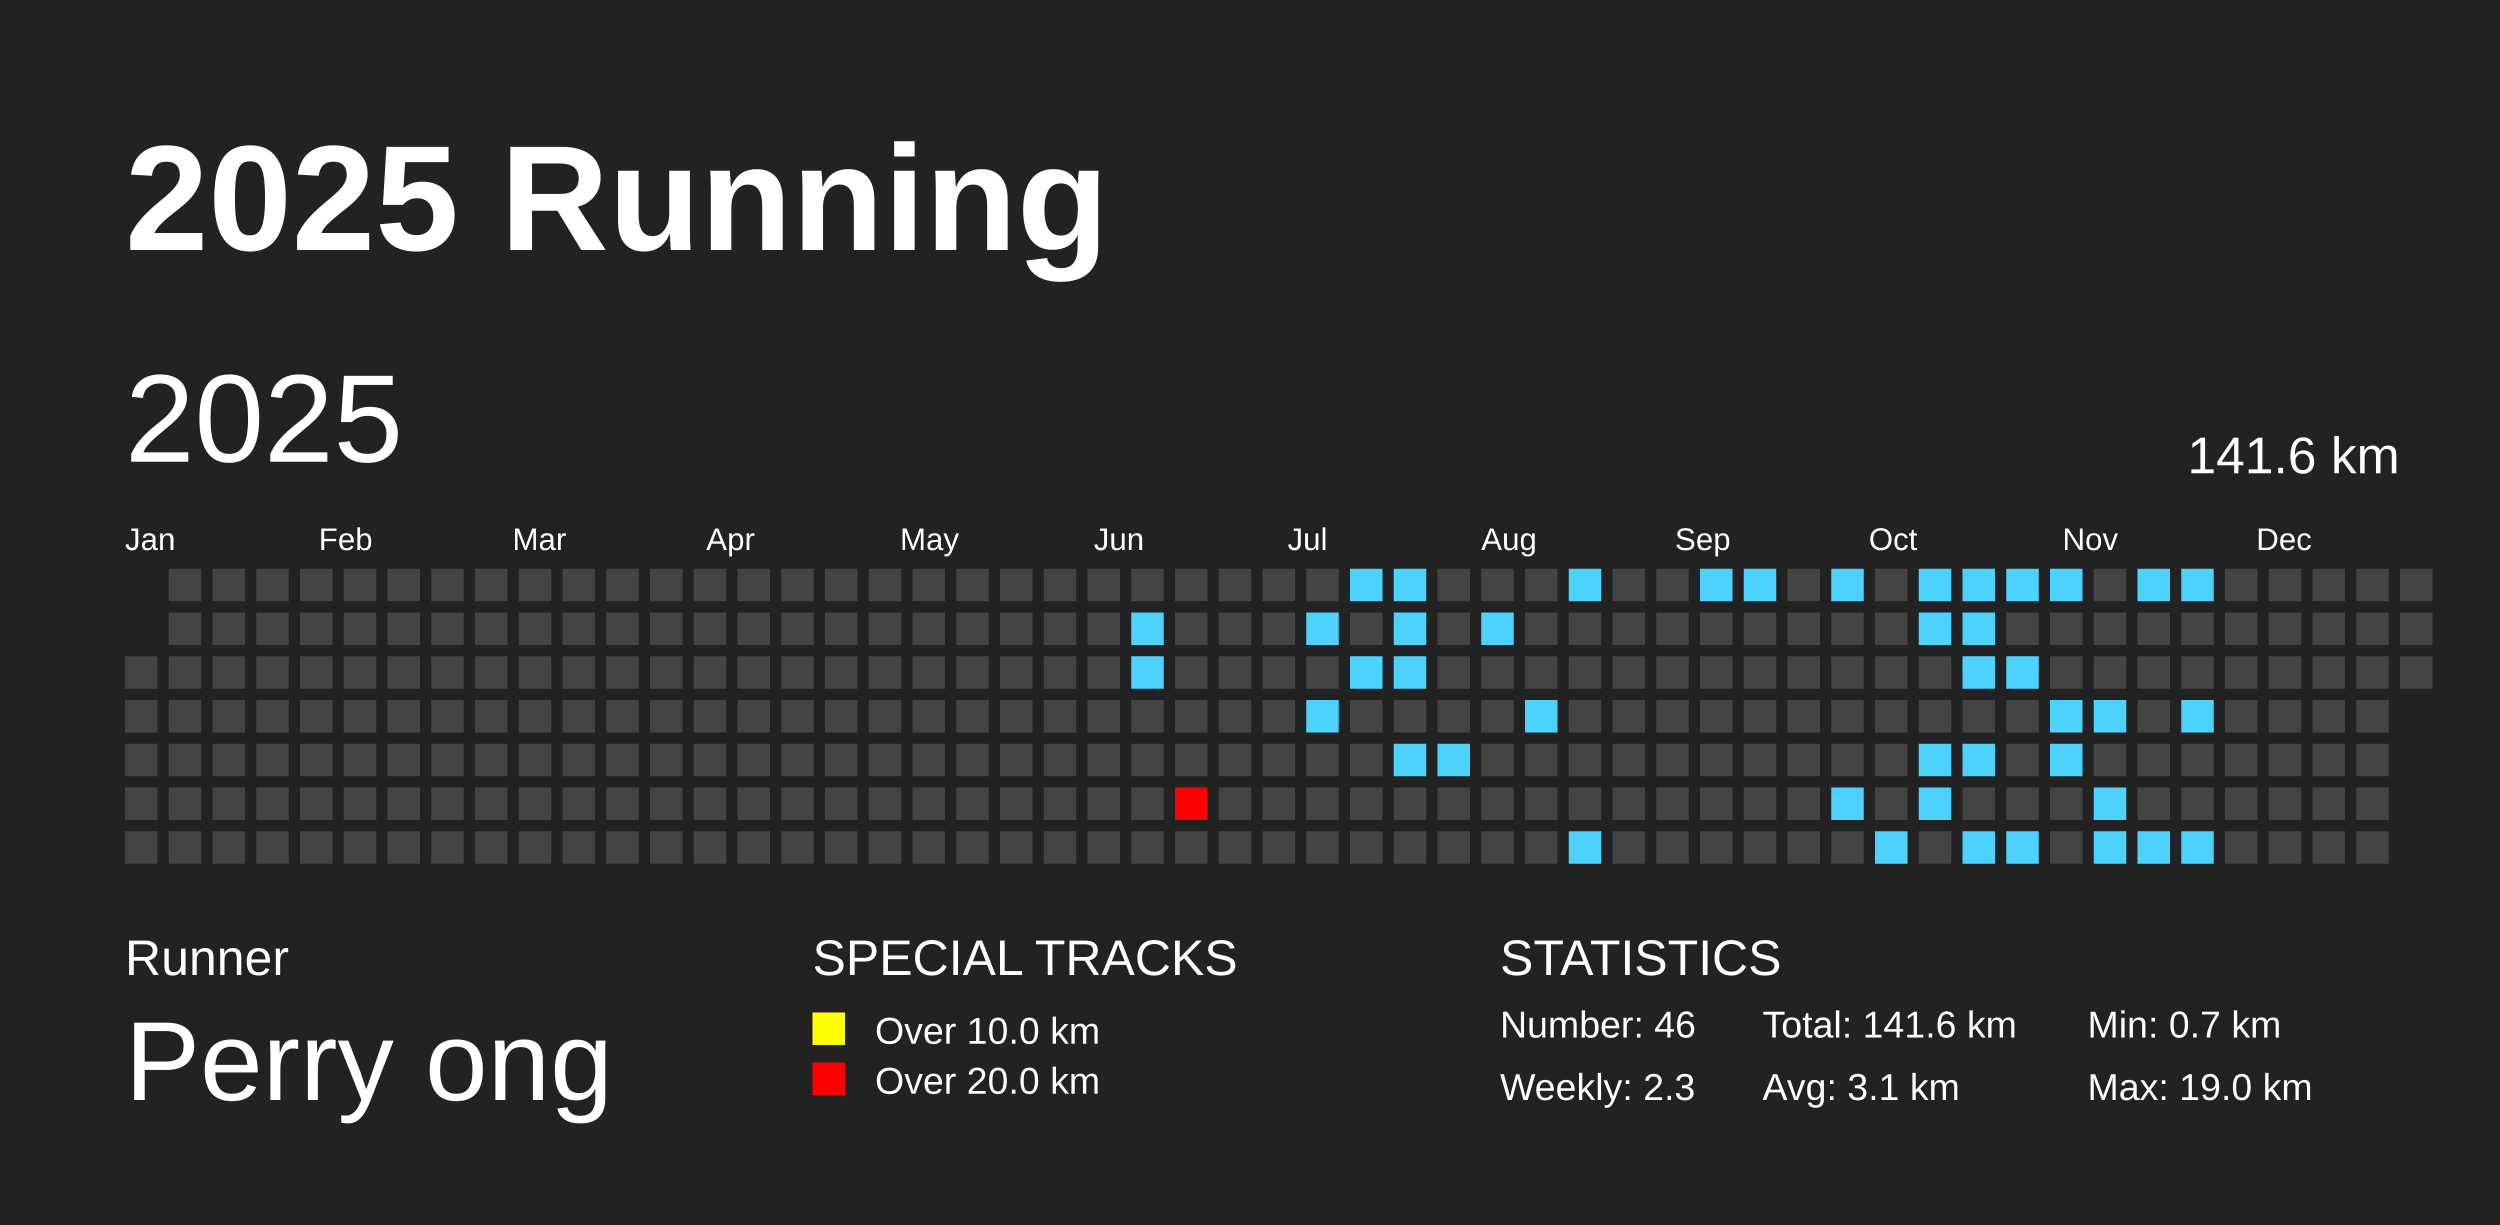
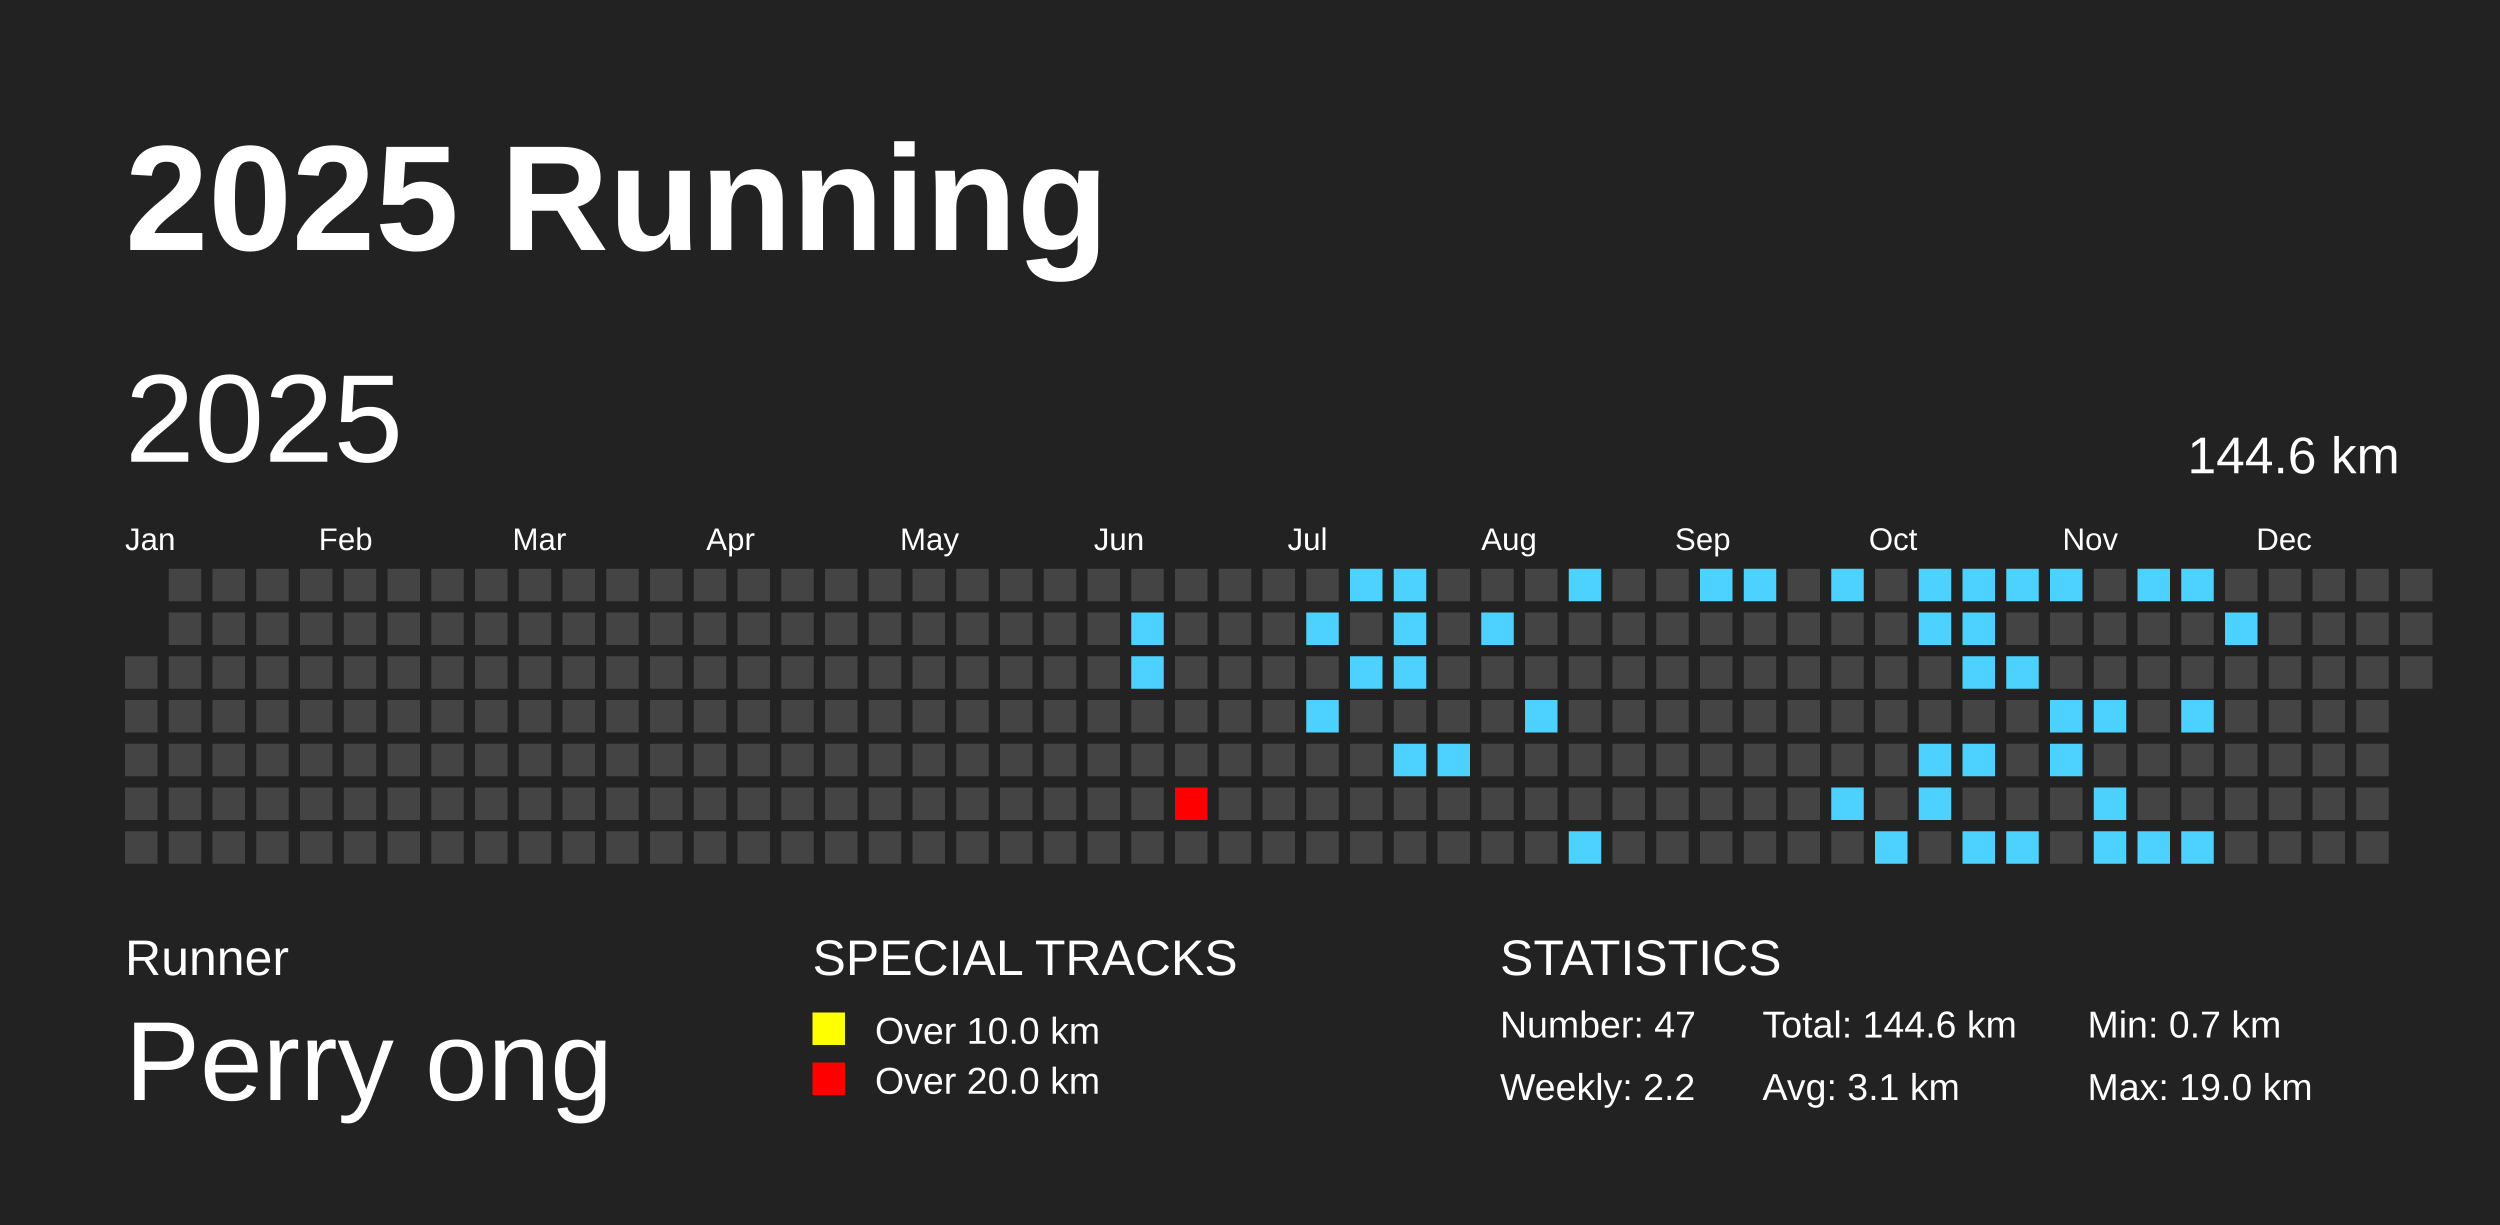
<svg xmlns="http://www.w3.org/2000/svg" baseProfile="full" height="98mm" version="1.1" viewBox="0,0,200,98" width="200mm">
  <defs />
  <rect fill="#222222" height="98" width="200" x="0" y="0" />
  <text fill="#FFFFFF" style="font-size:12px; font-family:Arial; font-weight:bold;" x="10" y="20">2025 Running</text>
  <text fill="#FFFFFF" style="font-size:4px; font-family:Arial" x="10" y="78">Runner</text>
  <text fill="#FFFFFF" style="font-size:9px; font-family:Arial" x="10" y="88">Perry ong</text>
  <text fill="#FFFFFF" style="font-size:4px; font-family:Arial" x="65" y="78">SPECIAL TRACKS</text>
  <rect fill="yellow" height="2.6" width="2.6" x="65" y="81" />
  <text fill="#FFFFFF" style="font-size:3px; font-family:Arial" x="70" y="83.5">Over 10.0 km</text>
  <rect fill="red" height="2.6" width="2.6" x="65" y="85" />
  <text fill="#FFFFFF" style="font-size:3px; font-family:Arial" x="70" y="87.5">Over 20.0 km</text>
  <text fill="#FFFFFF" style="font-size:4px; font-family:Arial" x="120" y="78">STATISTICS</text>
-   <text fill="#FFFFFF" style="font-size:3px; font-family:Arial" x="120" y="83">Number: 46</text>
-   <text fill="#FFFFFF" style="font-size:3px; font-family:Arial" x="120" y="88">Weekly: 2.3</text>
-   <text fill="#FFFFFF" style="font-size:3px; font-family:Arial" x="141" y="83">Total: 141.6 km</text>
+   <text fill="#FFFFFF" style="font-size:3px; font-family:Arial" x="120" y="83">Number: 47</text>
+   <text fill="#FFFFFF" style="font-size:3px; font-family:Arial" x="120" y="88">Weekly: 2.2</text>
+   <text fill="#FFFFFF" style="font-size:3px; font-family:Arial" x="141" y="83">Total: 144.6 km</text>
  <text fill="#FFFFFF" style="font-size:3px; font-family:Arial" x="141" y="88">Avg: 3.1 km</text>
  <text fill="#FFFFFF" style="font-size:3px; font-family:Arial" x="167" y="83">Min: 0.7 km</text>
  <text fill="#FFFFFF" style="font-size:3px; font-family:Arial" x="167" y="88">Max: 19.0 km</text>
  <text dominant-baseline="hanging" fill="#FFFFFF" style="font-size:10.0px; font-family:Arial;" x="10" y="30">2025</text>
-   <text dominant-baseline="hanging" fill="#FFFFFF" style="font-size:4.125px; font-family:Arial;" x="175" y="35">141.6 km</text>
+   <text dominant-baseline="hanging" fill="#FFFFFF" style="font-size:4.125px; font-family:Arial;" x="175" y="35">144.6 km</text>
  <text fill="#FFFFFF" style="font-size:2.5px; font-family:Arial" x="10.0" y="44">Jan</text>
  <text fill="#FFFFFF" style="font-size:2.5px; font-family:Arial" x="25.5" y="44">Feb</text>
  <text fill="#FFFFFF" style="font-size:2.5px; font-family:Arial" x="41.0" y="44">Mar</text>
  <text fill="#FFFFFF" style="font-size:2.5px; font-family:Arial" x="56.5" y="44">Apr</text>
  <text fill="#FFFFFF" style="font-size:2.5px; font-family:Arial" x="72.0" y="44">May</text>
  <text fill="#FFFFFF" style="font-size:2.5px; font-family:Arial" x="87.5" y="44">Jun</text>
  <text fill="#FFFFFF" style="font-size:2.5px; font-family:Arial" x="103.0" y="44">Jul</text>
  <text fill="#FFFFFF" style="font-size:2.5px; font-family:Arial" x="118.5" y="44">Aug</text>
  <text fill="#FFFFFF" style="font-size:2.5px; font-family:Arial" x="134.0" y="44">Sep</text>
  <text fill="#FFFFFF" style="font-size:2.5px; font-family:Arial" x="149.5" y="44">Oct</text>
  <text fill="#FFFFFF" style="font-size:2.5px; font-family:Arial" x="165.0" y="44">Nov</text>
  <text fill="#FFFFFF" style="font-size:2.5px; font-family:Arial" x="180.5" y="44">Dec</text>
  <rect fill="#444444" height="2.6" width="2.6" x="10.0" y="52.5" />
  <rect fill="#444444" height="2.6" width="2.6" x="10.0" y="56.0" />
  <rect fill="#444444" height="2.6" width="2.6" x="10.0" y="59.5" />
  <rect fill="#444444" height="2.6" width="2.6" x="10.0" y="63.0" />
  <rect fill="#444444" height="2.6" width="2.6" x="10.0" y="66.5" />
  <rect fill="#444444" height="2.6" width="2.6" x="13.5" y="45.5" />
  <rect fill="#444444" height="2.6" width="2.6" x="13.5" y="49.0" />
  <rect fill="#444444" height="2.6" width="2.6" x="13.5" y="52.5" />
  <rect fill="#444444" height="2.6" width="2.6" x="13.5" y="56.0" />
  <rect fill="#444444" height="2.6" width="2.6" x="13.5" y="59.5" />
  <rect fill="#444444" height="2.6" width="2.6" x="13.5" y="63.0" />
  <rect fill="#444444" height="2.6" width="2.6" x="13.5" y="66.5" />
  <rect fill="#444444" height="2.6" width="2.6" x="17.0" y="45.5" />
  <rect fill="#444444" height="2.6" width="2.6" x="17.0" y="49.0" />
  <rect fill="#444444" height="2.6" width="2.6" x="17.0" y="52.5" />
  <rect fill="#444444" height="2.6" width="2.6" x="17.0" y="56.0" />
  <rect fill="#444444" height="2.6" width="2.6" x="17.0" y="59.5" />
  <rect fill="#444444" height="2.6" width="2.6" x="17.0" y="63.0" />
  <rect fill="#444444" height="2.6" width="2.6" x="17.0" y="66.5" />
  <rect fill="#444444" height="2.6" width="2.6" x="20.5" y="45.5" />
  <rect fill="#444444" height="2.6" width="2.6" x="20.5" y="49.0" />
  <rect fill="#444444" height="2.6" width="2.6" x="20.5" y="52.5" />
  <rect fill="#444444" height="2.6" width="2.6" x="20.5" y="56.0" />
  <rect fill="#444444" height="2.6" width="2.6" x="20.5" y="59.5" />
  <rect fill="#444444" height="2.6" width="2.6" x="20.5" y="63.0" />
  <rect fill="#444444" height="2.6" width="2.6" x="20.5" y="66.5" />
  <rect fill="#444444" height="2.6" width="2.6" x="24.0" y="45.5" />
  <rect fill="#444444" height="2.6" width="2.6" x="24.0" y="49.0" />
  <rect fill="#444444" height="2.6" width="2.6" x="24.0" y="52.5" />
  <rect fill="#444444" height="2.6" width="2.6" x="24.0" y="56.0" />
  <rect fill="#444444" height="2.6" width="2.6" x="24.0" y="59.5" />
  <rect fill="#444444" height="2.6" width="2.6" x="24.0" y="63.0" />
  <rect fill="#444444" height="2.6" width="2.6" x="24.0" y="66.5" />
  <rect fill="#444444" height="2.6" width="2.6" x="27.5" y="45.5" />
  <rect fill="#444444" height="2.6" width="2.6" x="27.5" y="49.0" />
  <rect fill="#444444" height="2.6" width="2.6" x="27.5" y="52.5" />
  <rect fill="#444444" height="2.6" width="2.6" x="27.5" y="56.0" />
  <rect fill="#444444" height="2.6" width="2.6" x="27.5" y="59.5" />
  <rect fill="#444444" height="2.6" width="2.6" x="27.5" y="63.0" />
  <rect fill="#444444" height="2.6" width="2.6" x="27.5" y="66.5" />
  <rect fill="#444444" height="2.6" width="2.6" x="31.0" y="45.5" />
  <rect fill="#444444" height="2.6" width="2.6" x="31.0" y="49.0" />
  <rect fill="#444444" height="2.6" width="2.6" x="31.0" y="52.5" />
  <rect fill="#444444" height="2.6" width="2.6" x="31.0" y="56.0" />
  <rect fill="#444444" height="2.6" width="2.6" x="31.0" y="59.5" />
  <rect fill="#444444" height="2.6" width="2.6" x="31.0" y="63.0" />
  <rect fill="#444444" height="2.6" width="2.6" x="31.0" y="66.5" />
  <rect fill="#444444" height="2.6" width="2.6" x="34.5" y="45.5" />
  <rect fill="#444444" height="2.6" width="2.6" x="34.5" y="49.0" />
  <rect fill="#444444" height="2.6" width="2.6" x="34.5" y="52.5" />
  <rect fill="#444444" height="2.6" width="2.6" x="34.5" y="56.0" />
  <rect fill="#444444" height="2.6" width="2.6" x="34.5" y="59.5" />
  <rect fill="#444444" height="2.6" width="2.6" x="34.5" y="63.0" />
  <rect fill="#444444" height="2.6" width="2.6" x="34.5" y="66.5" />
  <rect fill="#444444" height="2.6" width="2.6" x="38.0" y="45.5" />
  <rect fill="#444444" height="2.6" width="2.6" x="38.0" y="49.0" />
  <rect fill="#444444" height="2.6" width="2.6" x="38.0" y="52.5" />
  <rect fill="#444444" height="2.6" width="2.6" x="38.0" y="56.0" />
  <rect fill="#444444" height="2.6" width="2.6" x="38.0" y="59.5" />
  <rect fill="#444444" height="2.6" width="2.6" x="38.0" y="63.0" />
  <rect fill="#444444" height="2.6" width="2.6" x="38.0" y="66.5" />
  <rect fill="#444444" height="2.6" width="2.6" x="41.5" y="45.5" />
  <rect fill="#444444" height="2.6" width="2.6" x="41.5" y="49.0" />
  <rect fill="#444444" height="2.6" width="2.6" x="41.5" y="52.5" />
  <rect fill="#444444" height="2.6" width="2.6" x="41.5" y="56.0" />
  <rect fill="#444444" height="2.6" width="2.6" x="41.5" y="59.5" />
  <rect fill="#444444" height="2.6" width="2.6" x="41.5" y="63.0" />
  <rect fill="#444444" height="2.6" width="2.6" x="41.5" y="66.5" />
  <rect fill="#444444" height="2.6" width="2.6" x="45.0" y="45.5" />
  <rect fill="#444444" height="2.6" width="2.6" x="45.0" y="49.0" />
  <rect fill="#444444" height="2.6" width="2.6" x="45.0" y="52.5" />
  <rect fill="#444444" height="2.6" width="2.6" x="45.0" y="56.0" />
  <rect fill="#444444" height="2.6" width="2.6" x="45.0" y="59.5" />
  <rect fill="#444444" height="2.6" width="2.6" x="45.0" y="63.0" />
  <rect fill="#444444" height="2.6" width="2.6" x="45.0" y="66.5" />
  <rect fill="#444444" height="2.6" width="2.6" x="48.5" y="45.5" />
  <rect fill="#444444" height="2.6" width="2.6" x="48.5" y="49.0" />
  <rect fill="#444444" height="2.6" width="2.6" x="48.5" y="52.5" />
  <rect fill="#444444" height="2.6" width="2.6" x="48.5" y="56.0" />
  <rect fill="#444444" height="2.6" width="2.6" x="48.5" y="59.5" />
  <rect fill="#444444" height="2.6" width="2.6" x="48.5" y="63.0" />
  <rect fill="#444444" height="2.6" width="2.6" x="48.5" y="66.5" />
  <rect fill="#444444" height="2.6" width="2.6" x="52.0" y="45.5" />
  <rect fill="#444444" height="2.6" width="2.6" x="52.0" y="49.0" />
  <rect fill="#444444" height="2.6" width="2.6" x="52.0" y="52.5" />
  <rect fill="#444444" height="2.6" width="2.6" x="52.0" y="56.0" />
  <rect fill="#444444" height="2.6" width="2.6" x="52.0" y="59.5" />
  <rect fill="#444444" height="2.6" width="2.6" x="52.0" y="63.0" />
  <rect fill="#444444" height="2.6" width="2.6" x="52.0" y="66.5" />
  <rect fill="#444444" height="2.6" width="2.6" x="55.5" y="45.5" />
  <rect fill="#444444" height="2.6" width="2.6" x="55.5" y="49.0" />
  <rect fill="#444444" height="2.6" width="2.6" x="55.5" y="52.5" />
  <rect fill="#444444" height="2.6" width="2.6" x="55.5" y="56.0" />
  <rect fill="#444444" height="2.6" width="2.6" x="55.5" y="59.5" />
  <rect fill="#444444" height="2.6" width="2.6" x="55.5" y="63.0" />
  <rect fill="#444444" height="2.6" width="2.6" x="55.5" y="66.5" />
  <rect fill="#444444" height="2.6" width="2.6" x="59.0" y="45.5" />
  <rect fill="#444444" height="2.6" width="2.6" x="59.0" y="49.0" />
  <rect fill="#444444" height="2.6" width="2.6" x="59.0" y="52.5" />
  <rect fill="#444444" height="2.6" width="2.6" x="59.0" y="56.0" />
  <rect fill="#444444" height="2.6" width="2.6" x="59.0" y="59.5" />
  <rect fill="#444444" height="2.6" width="2.6" x="59.0" y="63.0" />
  <rect fill="#444444" height="2.6" width="2.6" x="59.0" y="66.5" />
  <rect fill="#444444" height="2.6" width="2.6" x="62.5" y="45.5" />
  <rect fill="#444444" height="2.6" width="2.6" x="62.5" y="49.0" />
  <rect fill="#444444" height="2.6" width="2.6" x="62.5" y="52.5" />
  <rect fill="#444444" height="2.6" width="2.6" x="62.5" y="56.0" />
  <rect fill="#444444" height="2.6" width="2.6" x="62.5" y="59.5" />
  <rect fill="#444444" height="2.6" width="2.6" x="62.5" y="63.0" />
  <rect fill="#444444" height="2.6" width="2.6" x="62.5" y="66.5" />
  <rect fill="#444444" height="2.6" width="2.6" x="66.0" y="45.5" />
  <rect fill="#444444" height="2.6" width="2.6" x="66.0" y="49.0" />
  <rect fill="#444444" height="2.6" width="2.6" x="66.0" y="52.5" />
  <rect fill="#444444" height="2.6" width="2.6" x="66.0" y="56.0" />
  <rect fill="#444444" height="2.6" width="2.6" x="66.0" y="59.5" />
  <rect fill="#444444" height="2.6" width="2.6" x="66.0" y="63.0" />
  <rect fill="#444444" height="2.6" width="2.6" x="66.0" y="66.5" />
  <rect fill="#444444" height="2.6" width="2.6" x="69.5" y="45.5" />
  <rect fill="#444444" height="2.6" width="2.6" x="69.5" y="49.0" />
  <rect fill="#444444" height="2.6" width="2.6" x="69.5" y="52.5" />
  <rect fill="#444444" height="2.6" width="2.6" x="69.5" y="56.0" />
  <rect fill="#444444" height="2.6" width="2.6" x="69.5" y="59.5" />
  <rect fill="#444444" height="2.6" width="2.6" x="69.5" y="63.0" />
  <rect fill="#444444" height="2.6" width="2.6" x="69.5" y="66.5" />
  <rect fill="#444444" height="2.6" width="2.6" x="73.0" y="45.5" />
  <rect fill="#444444" height="2.6" width="2.6" x="73.0" y="49.0" />
  <rect fill="#444444" height="2.6" width="2.6" x="73.0" y="52.5" />
  <rect fill="#444444" height="2.6" width="2.6" x="73.0" y="56.0" />
  <rect fill="#444444" height="2.6" width="2.6" x="73.0" y="59.5" />
  <rect fill="#444444" height="2.6" width="2.6" x="73.0" y="63.0" />
  <rect fill="#444444" height="2.6" width="2.6" x="73.0" y="66.5" />
  <rect fill="#444444" height="2.6" width="2.6" x="76.5" y="45.5" />
  <rect fill="#444444" height="2.6" width="2.6" x="76.5" y="49.0" />
  <rect fill="#444444" height="2.6" width="2.6" x="76.5" y="52.5" />
  <rect fill="#444444" height="2.6" width="2.6" x="76.5" y="56.0" />
  <rect fill="#444444" height="2.6" width="2.6" x="76.5" y="59.5" />
  <rect fill="#444444" height="2.6" width="2.6" x="76.5" y="63.0" />
  <rect fill="#444444" height="2.6" width="2.6" x="76.5" y="66.5" />
  <rect fill="#444444" height="2.6" width="2.6" x="80.0" y="45.5" />
  <rect fill="#444444" height="2.6" width="2.6" x="80.0" y="49.0" />
  <rect fill="#444444" height="2.6" width="2.6" x="80.0" y="52.5" />
  <rect fill="#444444" height="2.6" width="2.6" x="80.0" y="56.0" />
  <rect fill="#444444" height="2.6" width="2.6" x="80.0" y="59.5" />
  <rect fill="#444444" height="2.6" width="2.6" x="80.0" y="63.0" />
  <rect fill="#444444" height="2.6" width="2.6" x="80.0" y="66.5" />
  <rect fill="#444444" height="2.6" width="2.6" x="83.5" y="45.5" />
  <rect fill="#444444" height="2.6" width="2.6" x="83.5" y="49.0" />
  <rect fill="#444444" height="2.6" width="2.6" x="83.5" y="52.5" />
  <rect fill="#444444" height="2.6" width="2.6" x="83.5" y="56.0" />
  <rect fill="#444444" height="2.6" width="2.6" x="83.5" y="59.5" />
  <rect fill="#444444" height="2.6" width="2.6" x="83.5" y="63.0" />
  <rect fill="#444444" height="2.6" width="2.6" x="83.5" y="66.5" />
  <rect fill="#444444" height="2.6" width="2.6" x="87.0" y="45.5" />
  <rect fill="#444444" height="2.6" width="2.6" x="87.0" y="49.0" />
  <rect fill="#444444" height="2.6" width="2.6" x="87.0" y="52.5" />
  <rect fill="#444444" height="2.6" width="2.6" x="87.0" y="56.0" />
  <rect fill="#444444" height="2.6" width="2.6" x="87.0" y="59.5" />
  <rect fill="#444444" height="2.6" width="2.6" x="87.0" y="63.0" />
  <rect fill="#444444" height="2.6" width="2.6" x="87.0" y="66.5" />
  <rect fill="#444444" height="2.6" width="2.6" x="90.5" y="45.5" />
  <rect fill="#4DD2FF" height="2.6" width="2.6" x="90.5" y="49.0" />
  <rect fill="#4DD2FF" height="2.6" width="2.6" x="90.5" y="52.5" />
  <rect fill="#444444" height="2.6" width="2.6" x="90.5" y="56.0" />
  <rect fill="#444444" height="2.6" width="2.6" x="90.5" y="59.5" />
  <rect fill="#444444" height="2.6" width="2.6" x="90.5" y="63.0" />
  <rect fill="#444444" height="2.6" width="2.6" x="90.5" y="66.5" />
  <rect fill="#444444" height="2.6" width="2.6" x="94.0" y="45.5" />
  <rect fill="#444444" height="2.6" width="2.6" x="94.0" y="49.0" />
  <rect fill="#444444" height="2.6" width="2.6" x="94.0" y="52.5" />
  <rect fill="#444444" height="2.6" width="2.6" x="94.0" y="56.0" />
  <rect fill="#444444" height="2.6" width="2.6" x="94.0" y="59.5" />
  <rect fill="red" height="2.6" width="2.6" x="94.0" y="63.0" />
  <rect fill="#444444" height="2.6" width="2.6" x="94.0" y="66.5" />
  <rect fill="#444444" height="2.6" width="2.6" x="97.5" y="45.5" />
  <rect fill="#444444" height="2.6" width="2.6" x="97.5" y="49.0" />
  <rect fill="#444444" height="2.6" width="2.6" x="97.5" y="52.5" />
  <rect fill="#444444" height="2.6" width="2.6" x="97.5" y="56.0" />
  <rect fill="#444444" height="2.6" width="2.6" x="97.5" y="59.5" />
  <rect fill="#444444" height="2.6" width="2.6" x="97.5" y="63.0" />
  <rect fill="#444444" height="2.6" width="2.6" x="97.5" y="66.5" />
  <rect fill="#444444" height="2.6" width="2.6" x="101.0" y="45.5" />
  <rect fill="#444444" height="2.6" width="2.6" x="101.0" y="49.0" />
  <rect fill="#444444" height="2.6" width="2.6" x="101.0" y="52.5" />
  <rect fill="#444444" height="2.6" width="2.6" x="101.0" y="56.0" />
  <rect fill="#444444" height="2.6" width="2.6" x="101.0" y="59.5" />
  <rect fill="#444444" height="2.6" width="2.6" x="101.0" y="63.0" />
  <rect fill="#444444" height="2.6" width="2.6" x="101.0" y="66.5" />
  <rect fill="#444444" height="2.6" width="2.6" x="104.5" y="45.5" />
  <rect fill="#4DD2FF" height="2.6" width="2.6" x="104.5" y="49.0" />
  <rect fill="#444444" height="2.6" width="2.6" x="104.5" y="52.5" />
  <rect fill="#4DD2FF" height="2.6" width="2.6" x="104.5" y="56.0" />
  <rect fill="#444444" height="2.6" width="2.6" x="104.5" y="59.5" />
  <rect fill="#444444" height="2.6" width="2.6" x="104.5" y="63.0" />
  <rect fill="#444444" height="2.6" width="2.6" x="104.5" y="66.5" />
  <rect fill="#4DD2FF" height="2.6" width="2.6" x="108.0" y="45.5" />
  <rect fill="#444444" height="2.6" width="2.6" x="108.0" y="49.0" />
  <rect fill="#4DD2FF" height="2.6" width="2.6" x="108.0" y="52.5" />
  <rect fill="#444444" height="2.6" width="2.6" x="108.0" y="56.0" />
  <rect fill="#444444" height="2.6" width="2.6" x="108.0" y="59.5" />
  <rect fill="#444444" height="2.6" width="2.6" x="108.0" y="63.0" />
  <rect fill="#444444" height="2.6" width="2.6" x="108.0" y="66.5" />
  <rect fill="#4DD2FF" height="2.6" width="2.6" x="111.5" y="45.5" />
  <rect fill="#4DD2FF" height="2.6" width="2.6" x="111.5" y="49.0" />
  <rect fill="#4DD2FF" height="2.6" width="2.6" x="111.5" y="52.5" />
  <rect fill="#444444" height="2.6" width="2.6" x="111.5" y="56.0" />
  <rect fill="#4DD2FF" height="2.6" width="2.6" x="111.5" y="59.5" />
  <rect fill="#444444" height="2.6" width="2.6" x="111.5" y="63.0" />
  <rect fill="#444444" height="2.6" width="2.6" x="111.5" y="66.5" />
  <rect fill="#444444" height="2.6" width="2.6" x="115.0" y="45.5" />
  <rect fill="#444444" height="2.6" width="2.6" x="115.0" y="49.0" />
  <rect fill="#444444" height="2.6" width="2.6" x="115.0" y="52.5" />
  <rect fill="#444444" height="2.6" width="2.6" x="115.0" y="56.0" />
  <rect fill="#4DD2FF" height="2.6" width="2.6" x="115.0" y="59.5" />
  <rect fill="#444444" height="2.6" width="2.6" x="115.0" y="63.0" />
  <rect fill="#444444" height="2.6" width="2.6" x="115.0" y="66.5" />
  <rect fill="#444444" height="2.6" width="2.6" x="118.5" y="45.5" />
  <rect fill="#4DD2FF" height="2.6" width="2.6" x="118.5" y="49.0" />
  <rect fill="#444444" height="2.6" width="2.6" x="118.5" y="52.5" />
  <rect fill="#444444" height="2.6" width="2.6" x="118.5" y="56.0" />
  <rect fill="#444444" height="2.6" width="2.6" x="118.5" y="59.5" />
  <rect fill="#444444" height="2.6" width="2.6" x="118.5" y="63.0" />
  <rect fill="#444444" height="2.6" width="2.6" x="118.5" y="66.5" />
  <rect fill="#444444" height="2.6" width="2.6" x="122.0" y="45.5" />
  <rect fill="#444444" height="2.6" width="2.6" x="122.0" y="49.0" />
  <rect fill="#444444" height="2.6" width="2.6" x="122.0" y="52.5" />
  <rect fill="#4DD2FF" height="2.6" width="2.6" x="122.0" y="56.0" />
  <rect fill="#444444" height="2.6" width="2.6" x="122.0" y="59.5" />
  <rect fill="#444444" height="2.6" width="2.6" x="122.0" y="63.0" />
  <rect fill="#444444" height="2.6" width="2.6" x="122.0" y="66.5" />
  <rect fill="#4DD2FF" height="2.6" width="2.6" x="125.5" y="45.5" />
  <rect fill="#444444" height="2.6" width="2.6" x="125.5" y="49.0" />
  <rect fill="#444444" height="2.6" width="2.6" x="125.5" y="52.5" />
  <rect fill="#444444" height="2.6" width="2.6" x="125.5" y="56.0" />
  <rect fill="#444444" height="2.6" width="2.6" x="125.5" y="59.5" />
  <rect fill="#444444" height="2.6" width="2.6" x="125.5" y="63.0" />
  <rect fill="#4DD2FF" height="2.6" width="2.6" x="125.5" y="66.5" />
  <rect fill="#444444" height="2.6" width="2.6" x="129.0" y="45.5" />
  <rect fill="#444444" height="2.6" width="2.6" x="129.0" y="49.0" />
  <rect fill="#444444" height="2.6" width="2.6" x="129.0" y="52.5" />
  <rect fill="#444444" height="2.6" width="2.6" x="129.0" y="56.0" />
  <rect fill="#444444" height="2.6" width="2.6" x="129.0" y="59.5" />
  <rect fill="#444444" height="2.6" width="2.6" x="129.0" y="63.0" />
  <rect fill="#444444" height="2.6" width="2.6" x="129.0" y="66.5" />
  <rect fill="#444444" height="2.6" width="2.6" x="132.5" y="45.5" />
  <rect fill="#444444" height="2.6" width="2.6" x="132.5" y="49.0" />
  <rect fill="#444444" height="2.6" width="2.6" x="132.5" y="52.5" />
  <rect fill="#444444" height="2.6" width="2.6" x="132.5" y="56.0" />
  <rect fill="#444444" height="2.6" width="2.6" x="132.5" y="59.5" />
  <rect fill="#444444" height="2.6" width="2.6" x="132.5" y="63.0" />
  <rect fill="#444444" height="2.6" width="2.6" x="132.5" y="66.5" />
  <rect fill="#4DD2FF" height="2.6" width="2.6" x="136.0" y="45.5" />
  <rect fill="#444444" height="2.6" width="2.6" x="136.0" y="49.0" />
  <rect fill="#444444" height="2.6" width="2.6" x="136.0" y="52.5" />
  <rect fill="#444444" height="2.6" width="2.6" x="136.0" y="56.0" />
  <rect fill="#444444" height="2.6" width="2.6" x="136.0" y="59.5" />
  <rect fill="#444444" height="2.6" width="2.6" x="136.0" y="63.0" />
  <rect fill="#444444" height="2.6" width="2.6" x="136.0" y="66.5" />
  <rect fill="#4DD2FF" height="2.6" width="2.6" x="139.5" y="45.5" />
  <rect fill="#444444" height="2.6" width="2.6" x="139.5" y="49.0" />
  <rect fill="#444444" height="2.6" width="2.6" x="139.5" y="52.5" />
  <rect fill="#444444" height="2.6" width="2.6" x="139.5" y="56.0" />
  <rect fill="#444444" height="2.6" width="2.6" x="139.5" y="59.5" />
  <rect fill="#444444" height="2.6" width="2.6" x="139.5" y="63.0" />
  <rect fill="#444444" height="2.6" width="2.6" x="139.5" y="66.5" />
  <rect fill="#444444" height="2.6" width="2.6" x="143.0" y="45.5" />
  <rect fill="#444444" height="2.6" width="2.6" x="143.0" y="49.0" />
  <rect fill="#444444" height="2.6" width="2.6" x="143.0" y="52.5" />
  <rect fill="#444444" height="2.6" width="2.6" x="143.0" y="56.0" />
  <rect fill="#444444" height="2.6" width="2.6" x="143.0" y="59.5" />
  <rect fill="#444444" height="2.6" width="2.6" x="143.0" y="63.0" />
  <rect fill="#444444" height="2.6" width="2.6" x="143.0" y="66.5" />
  <rect fill="#4DD2FF" height="2.6" width="2.6" x="146.5" y="45.5" />
  <rect fill="#444444" height="2.6" width="2.6" x="146.5" y="49.0" />
  <rect fill="#444444" height="2.6" width="2.6" x="146.5" y="52.5" />
  <rect fill="#444444" height="2.6" width="2.6" x="146.5" y="56.0" />
  <rect fill="#444444" height="2.6" width="2.6" x="146.5" y="59.5" />
  <rect fill="#4DD2FF" height="2.6" width="2.6" x="146.5" y="63.0" />
  <rect fill="#444444" height="2.6" width="2.6" x="146.5" y="66.5" />
  <rect fill="#444444" height="2.6" width="2.6" x="150.0" y="45.5" />
  <rect fill="#444444" height="2.6" width="2.6" x="150.0" y="49.0" />
  <rect fill="#444444" height="2.6" width="2.6" x="150.0" y="52.5" />
  <rect fill="#444444" height="2.6" width="2.6" x="150.0" y="56.0" />
  <rect fill="#444444" height="2.6" width="2.6" x="150.0" y="59.5" />
  <rect fill="#444444" height="2.6" width="2.6" x="150.0" y="63.0" />
  <rect fill="#4DD2FF" height="2.6" width="2.6" x="150.0" y="66.5" />
  <rect fill="#4DD2FF" height="2.6" width="2.6" x="153.5" y="45.5" />
  <rect fill="#4DD2FF" height="2.6" width="2.6" x="153.5" y="49.0" />
  <rect fill="#444444" height="2.6" width="2.6" x="153.5" y="52.5" />
  <rect fill="#444444" height="2.6" width="2.6" x="153.5" y="56.0" />
  <rect fill="#4DD2FF" height="2.6" width="2.6" x="153.5" y="59.5" />
  <rect fill="#4DD2FF" height="2.6" width="2.6" x="153.5" y="63.0" />
  <rect fill="#444444" height="2.6" width="2.6" x="153.5" y="66.5" />
  <rect fill="#4DD2FF" height="2.6" width="2.6" x="157.0" y="45.5" />
  <rect fill="#4DD2FF" height="2.6" width="2.6" x="157.0" y="49.0" />
  <rect fill="#4DD2FF" height="2.6" width="2.6" x="157.0" y="52.5" />
  <rect fill="#444444" height="2.6" width="2.6" x="157.0" y="56.0" />
  <rect fill="#4DD2FF" height="2.6" width="2.6" x="157.0" y="59.5" />
  <rect fill="#444444" height="2.6" width="2.6" x="157.0" y="63.0" />
  <rect fill="#4DD2FF" height="2.6" width="2.6" x="157.0" y="66.5" />
  <rect fill="#4DD2FF" height="2.6" width="2.6" x="160.5" y="45.5" />
  <rect fill="#444444" height="2.6" width="2.6" x="160.5" y="49.0" />
  <rect fill="#4DD2FF" height="2.6" width="2.6" x="160.5" y="52.5" />
  <rect fill="#444444" height="2.6" width="2.6" x="160.5" y="56.0" />
  <rect fill="#444444" height="2.6" width="2.6" x="160.5" y="59.5" />
  <rect fill="#444444" height="2.6" width="2.6" x="160.5" y="63.0" />
  <rect fill="#4DD2FF" height="2.6" width="2.6" x="160.5" y="66.5" />
  <rect fill="#4DD2FF" height="2.6" width="2.6" x="164.0" y="45.5" />
  <rect fill="#444444" height="2.6" width="2.6" x="164.0" y="49.0" />
  <rect fill="#444444" height="2.6" width="2.6" x="164.0" y="52.5" />
  <rect fill="#4DD2FF" height="2.6" width="2.6" x="164.0" y="56.0" />
  <rect fill="#4DD2FF" height="2.6" width="2.6" x="164.0" y="59.5" />
  <rect fill="#444444" height="2.6" width="2.6" x="164.0" y="63.0" />
  <rect fill="#444444" height="2.6" width="2.6" x="164.0" y="66.5" />
  <rect fill="#444444" height="2.6" width="2.6" x="167.5" y="45.5" />
  <rect fill="#444444" height="2.6" width="2.6" x="167.5" y="49.0" />
  <rect fill="#444444" height="2.6" width="2.6" x="167.5" y="52.5" />
  <rect fill="#4DD2FF" height="2.6" width="2.6" x="167.5" y="56.0" />
  <rect fill="#444444" height="2.6" width="2.6" x="167.5" y="59.5" />
  <rect fill="#4DD2FF" height="2.6" width="2.6" x="167.5" y="63.0" />
  <rect fill="#4DD2FF" height="2.6" width="2.6" x="167.5" y="66.5" />
  <rect fill="#4DD2FF" height="2.6" width="2.6" x="171.0" y="45.5" />
  <rect fill="#444444" height="2.6" width="2.6" x="171.0" y="49.0" />
  <rect fill="#444444" height="2.6" width="2.6" x="171.0" y="52.5" />
  <rect fill="#444444" height="2.6" width="2.6" x="171.0" y="56.0" />
  <rect fill="#444444" height="2.6" width="2.6" x="171.0" y="59.5" />
  <rect fill="#444444" height="2.6" width="2.6" x="171.0" y="63.0" />
  <rect fill="#4DD2FF" height="2.6" width="2.6" x="171.0" y="66.5" />
  <rect fill="#4DD2FF" height="2.6" width="2.6" x="174.5" y="45.5" />
  <rect fill="#444444" height="2.6" width="2.6" x="174.5" y="49.0" />
  <rect fill="#444444" height="2.6" width="2.6" x="174.5" y="52.5" />
  <rect fill="#4DD2FF" height="2.6" width="2.6" x="174.5" y="56.0" />
  <rect fill="#444444" height="2.6" width="2.6" x="174.5" y="59.5" />
  <rect fill="#444444" height="2.6" width="2.6" x="174.5" y="63.0" />
  <rect fill="#4DD2FF" height="2.6" width="2.6" x="174.5" y="66.5" />
  <rect fill="#444444" height="2.6" width="2.6" x="178.0" y="45.5" />
-   <rect fill="#444444" height="2.6" width="2.6" x="178.0" y="49.0" />
+   <rect fill="#4DD2FF" height="2.6" width="2.6" x="178.0" y="49.0" />
  <rect fill="#444444" height="2.6" width="2.6" x="178.0" y="52.5" />
  <rect fill="#444444" height="2.6" width="2.6" x="178.0" y="56.0" />
  <rect fill="#444444" height="2.6" width="2.6" x="178.0" y="59.5" />
  <rect fill="#444444" height="2.6" width="2.6" x="178.0" y="63.0" />
  <rect fill="#444444" height="2.6" width="2.6" x="178.0" y="66.5" />
  <rect fill="#444444" height="2.6" width="2.6" x="181.5" y="45.5" />
  <rect fill="#444444" height="2.6" width="2.6" x="181.5" y="49.0" />
  <rect fill="#444444" height="2.6" width="2.6" x="181.5" y="52.5" />
  <rect fill="#444444" height="2.6" width="2.6" x="181.5" y="56.0" />
  <rect fill="#444444" height="2.6" width="2.6" x="181.5" y="59.5" />
  <rect fill="#444444" height="2.6" width="2.6" x="181.5" y="63.0" />
  <rect fill="#444444" height="2.6" width="2.6" x="181.5" y="66.5" />
  <rect fill="#444444" height="2.6" width="2.6" x="185.0" y="45.5" />
  <rect fill="#444444" height="2.6" width="2.6" x="185.0" y="49.0" />
  <rect fill="#444444" height="2.6" width="2.6" x="185.0" y="52.5" />
  <rect fill="#444444" height="2.6" width="2.6" x="185.0" y="56.0" />
  <rect fill="#444444" height="2.6" width="2.6" x="185.0" y="59.5" />
  <rect fill="#444444" height="2.6" width="2.6" x="185.0" y="63.0" />
  <rect fill="#444444" height="2.6" width="2.6" x="185.0" y="66.5" />
  <rect fill="#444444" height="2.6" width="2.6" x="188.5" y="45.5" />
  <rect fill="#444444" height="2.6" width="2.6" x="188.5" y="49.0" />
  <rect fill="#444444" height="2.6" width="2.6" x="188.5" y="52.5" />
  <rect fill="#444444" height="2.6" width="2.6" x="188.5" y="56.0" />
  <rect fill="#444444" height="2.6" width="2.6" x="188.5" y="59.5" />
  <rect fill="#444444" height="2.6" width="2.6" x="188.5" y="63.0" />
  <rect fill="#444444" height="2.6" width="2.6" x="188.5" y="66.5" />
  <rect fill="#444444" height="2.6" width="2.6" x="192.0" y="45.5" />
  <rect fill="#444444" height="2.6" width="2.6" x="192.0" y="49.0" />
  <rect fill="#444444" height="2.6" width="2.6" x="192.0" y="52.5" />
</svg>
